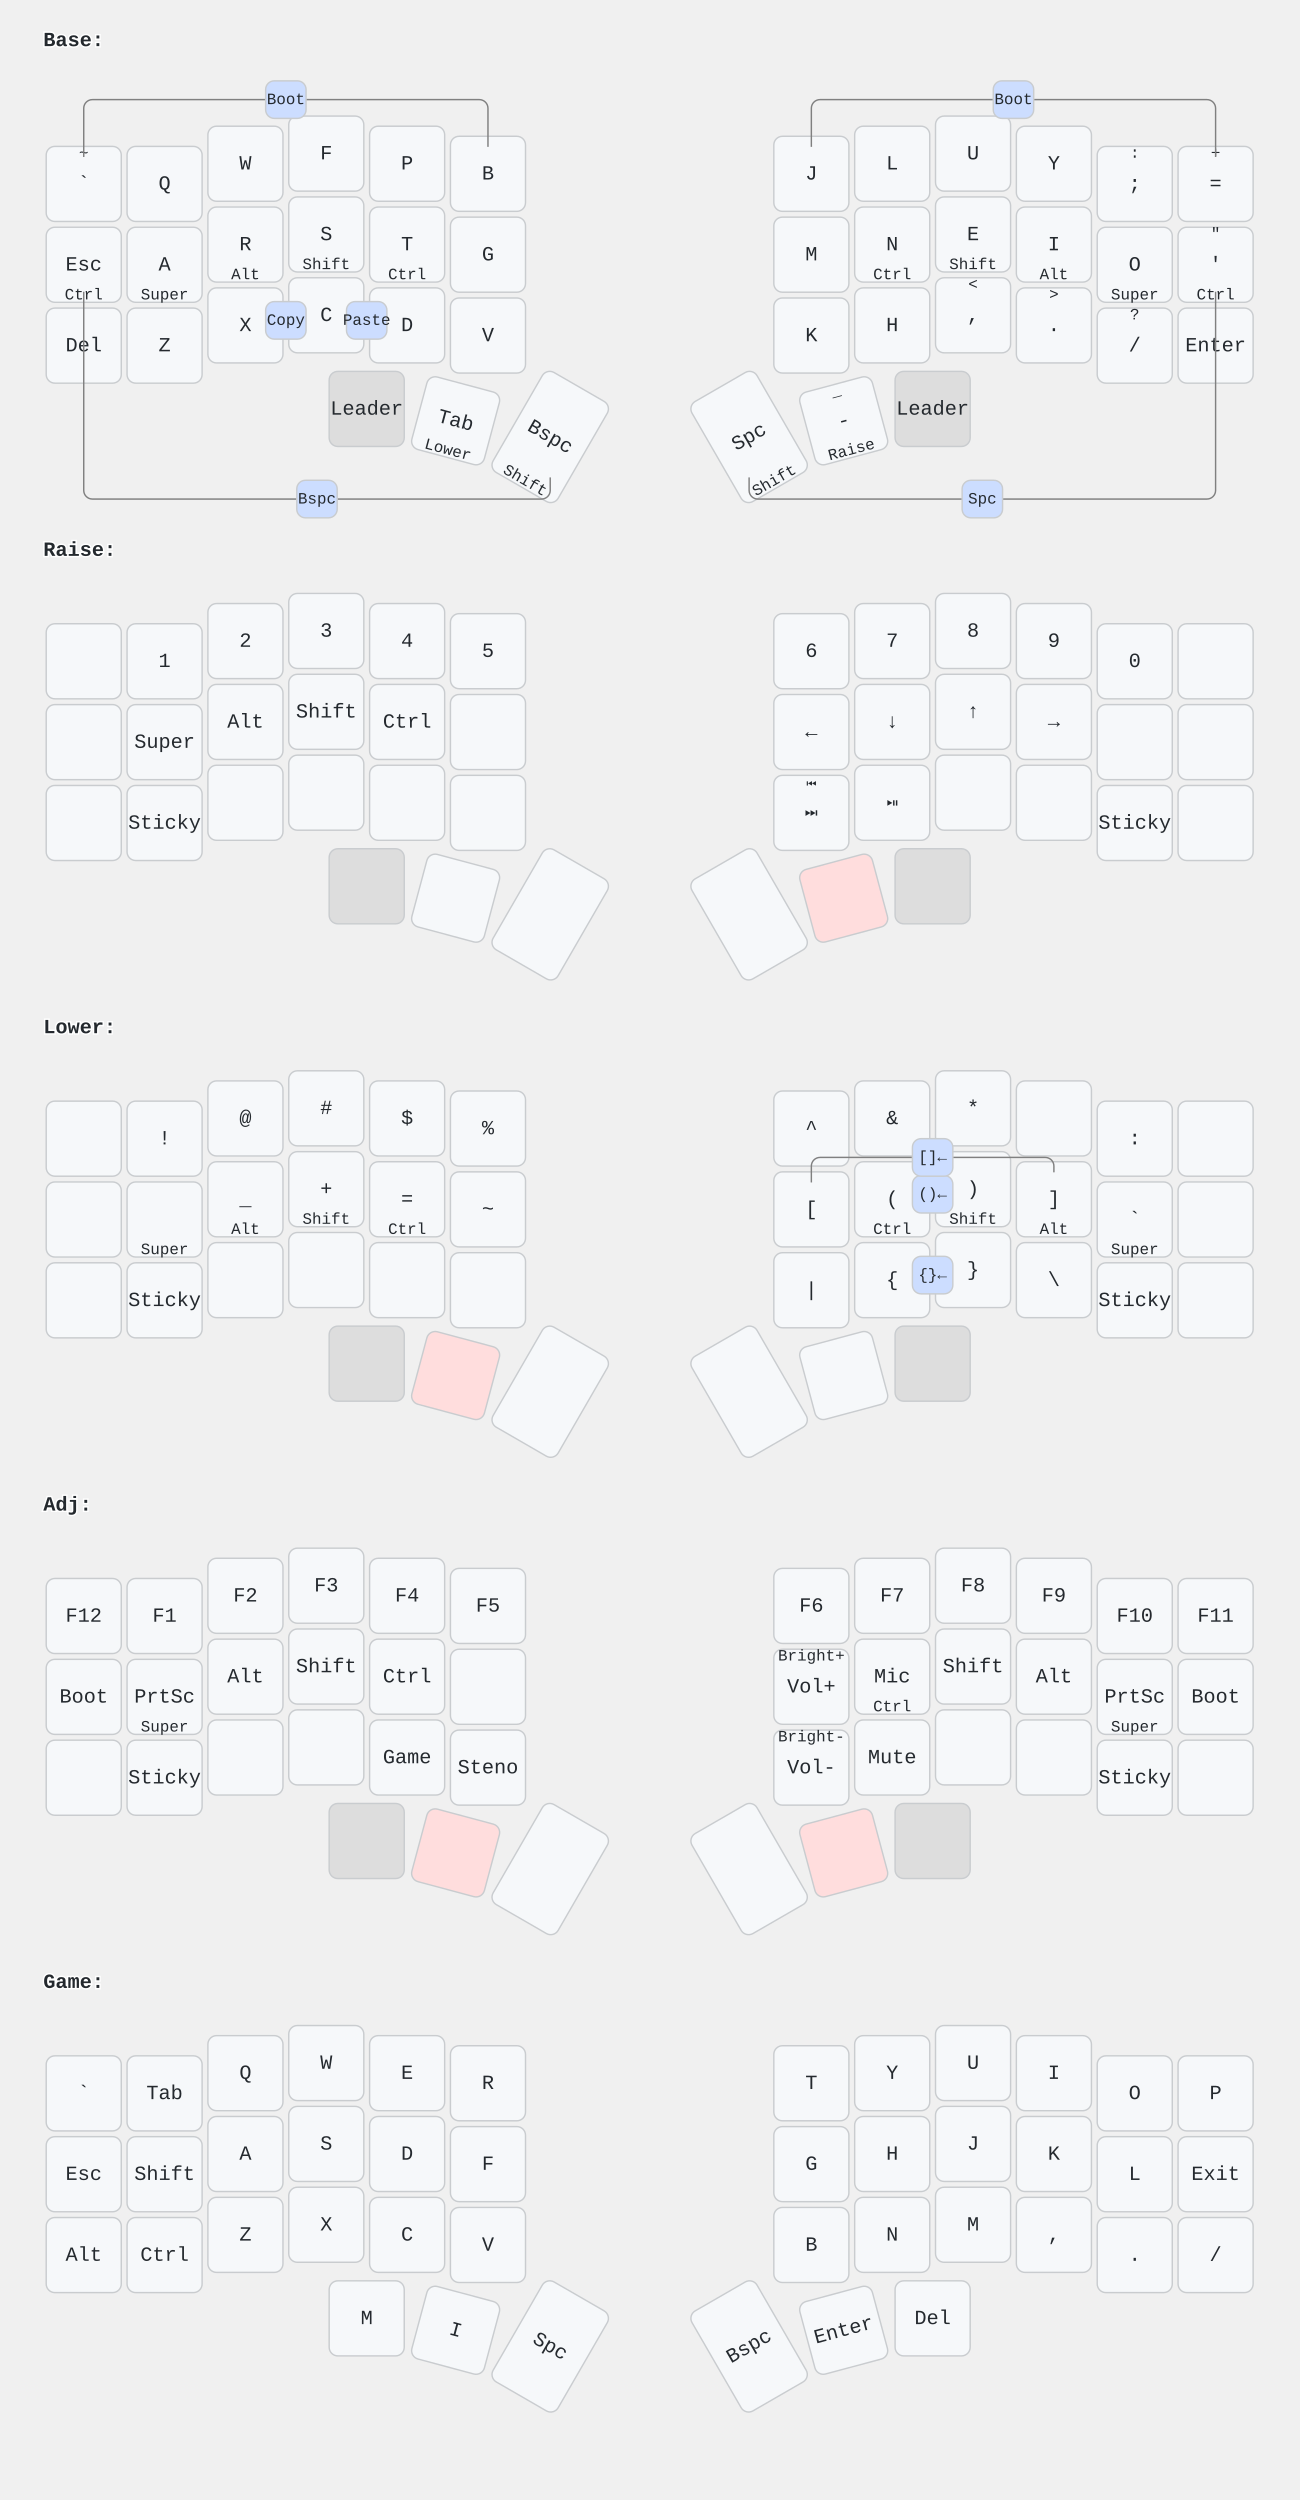
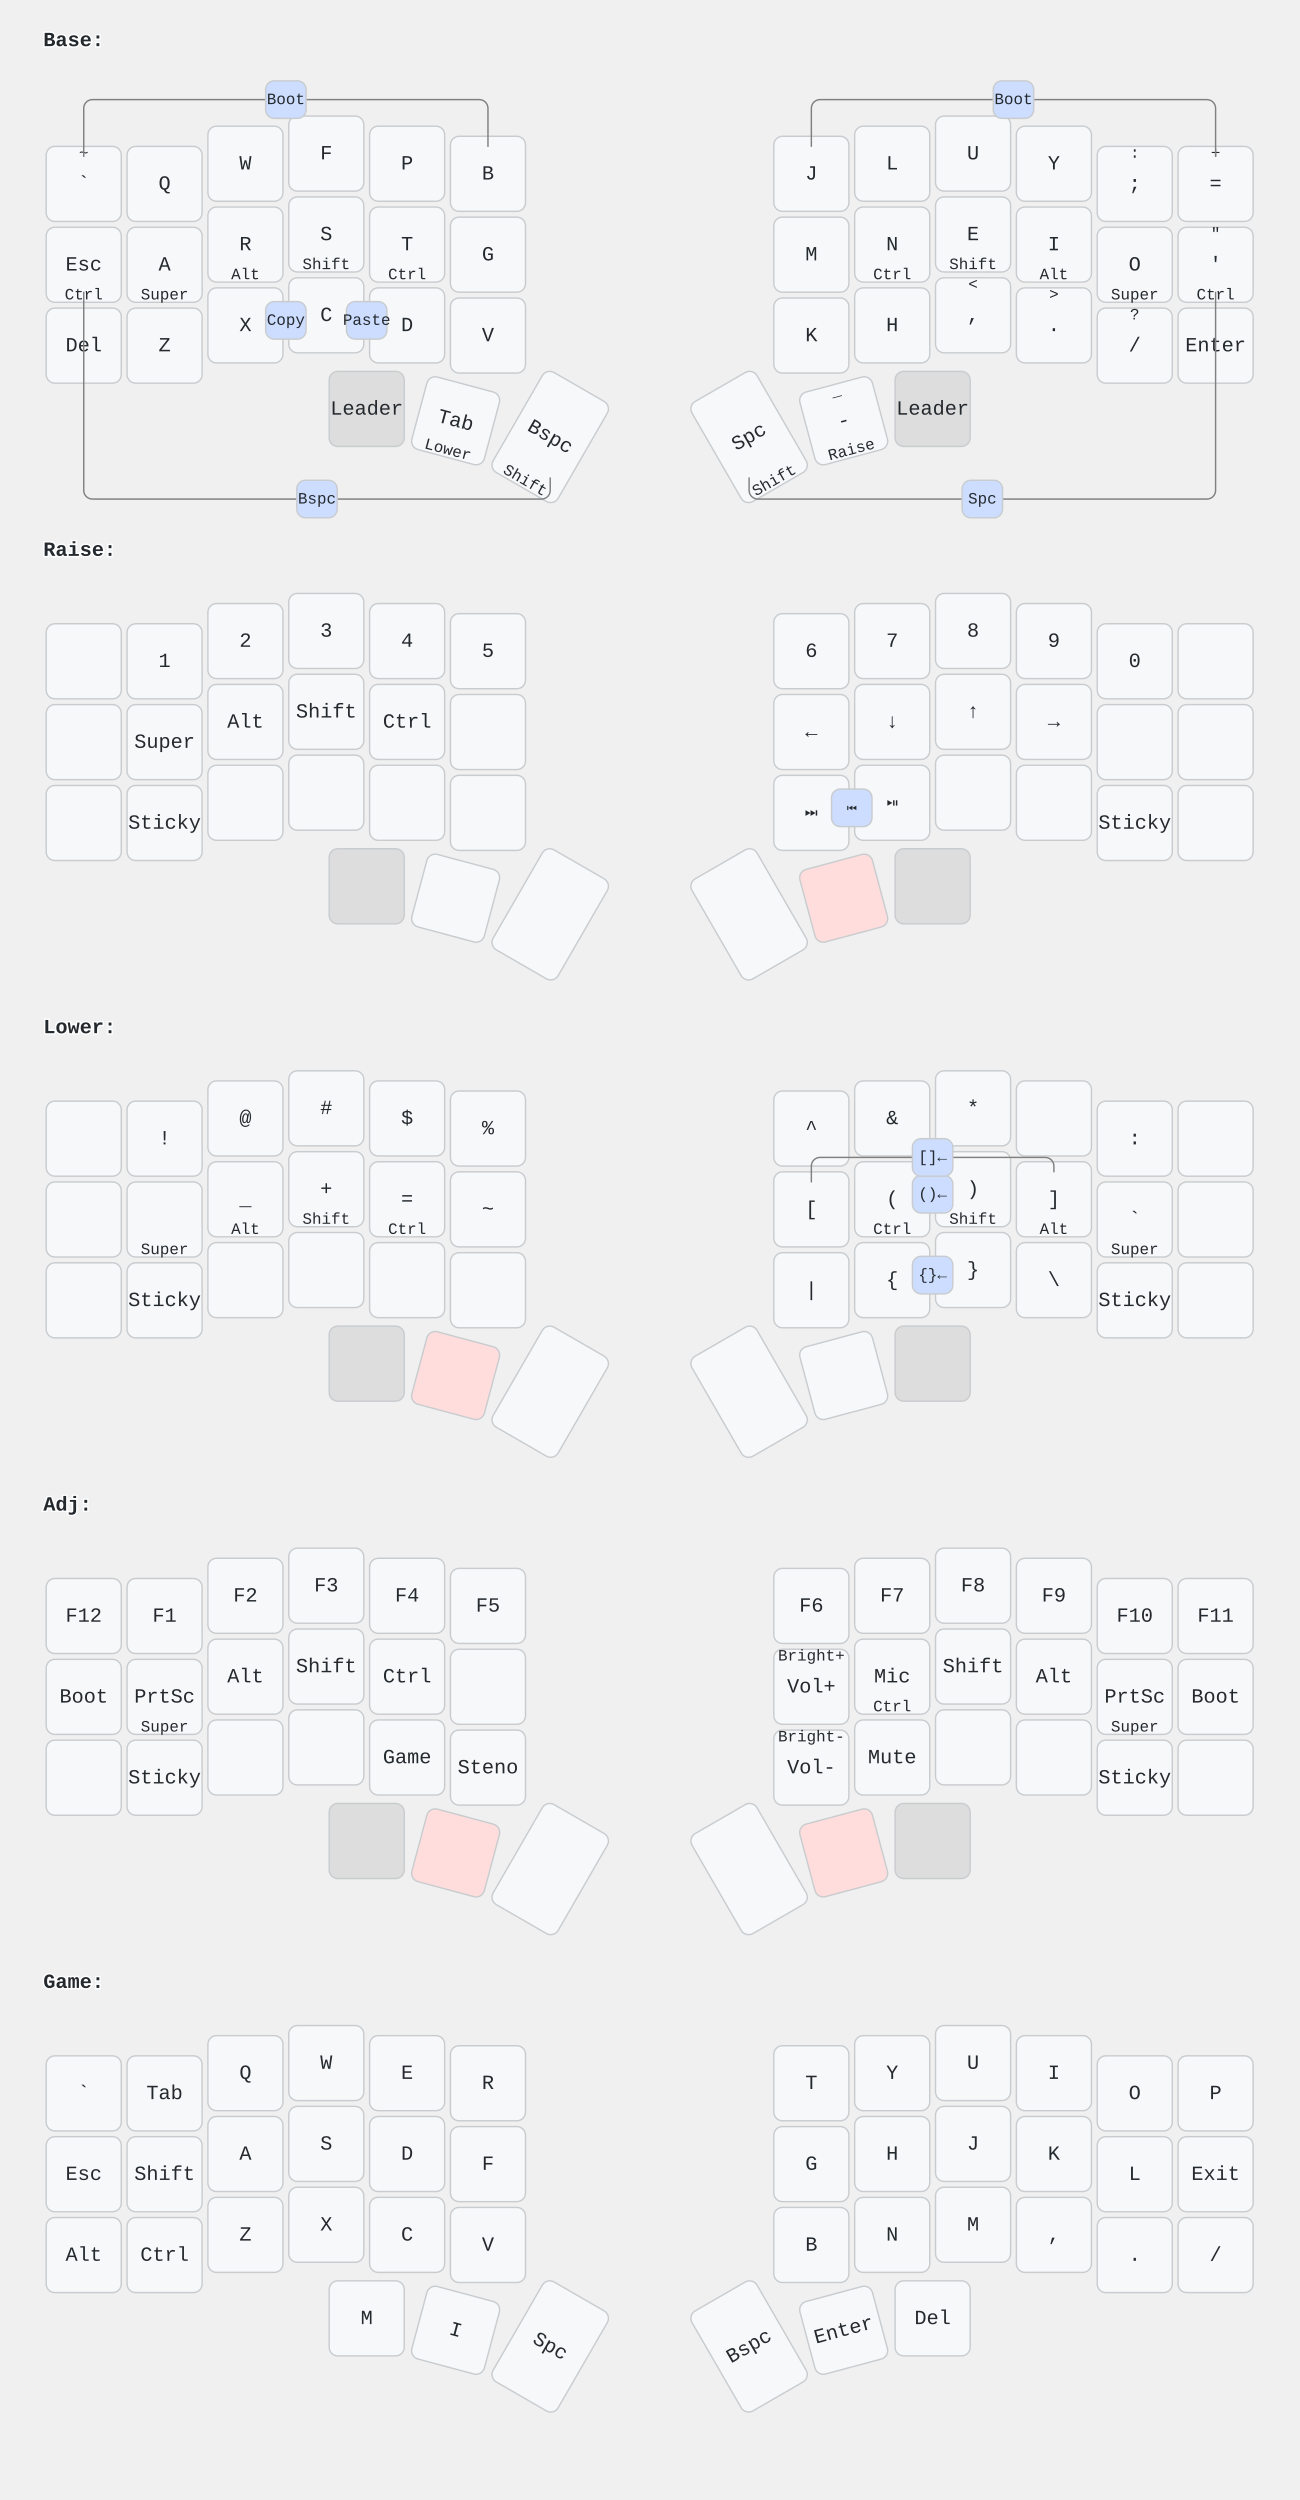
<svg xmlns="http://www.w3.org/2000/svg" width="900.0" height="1731.665" viewBox="0 0 900.0 1731.665">
  <style>/* font and background color specifications */
svg {
    font-family: SFMono-Regular,Consolas,Liberation Mono,Menlo,monospace;
    font-size: 14px;
    font-kerning: normal;
    text-rendering: optimizeLegibility;
    fill: #24292e;
}

/* default key styling */
rect {
    fill: #f6f8fa;
    stroke: #c9cccf;
    stroke-width: 1;
}

/* color accent for combo boxes */
rect.combo {
    fill: #cdf;
}

/* color accent for held keys */
rect.held, rect.combo.held {
    fill: #fdd;
}

/* color accent for ghost (optional) keys */
rect.ghost, rect.combo.ghost {
    fill: #ddd;
}

text {
    text-anchor: middle;
    dominant-baseline: middle;
}

/* styling for layer labels */
text.label {
    font-weight: bold;
    text-anchor: start;
    stroke: white;
    stroke-width: 2;
    paint-order: stroke;
}

/* styling for combo tap, and key hold/shifted label text */
text.combo, text.hold, text.shifted {
    font-size: 11px;
}

text.hold {
    text-anchor: middle;
    dominant-baseline: auto;
}

text.shifted {
    text-anchor: middle;
    dominant-baseline: hanging;
}

/* styling for hold/shifted label text in combo box */
text.combo.hold, text.combo.shifted {
    font-size: 8px;
}

/* styling for combo dendrons */
path {
    stroke-width: 1;
    stroke: gray;
    fill: none;
}
</style>
  <g class="layer-Base">
    <text x="30.0" y="28.0" class="label">Base:</text>
    <rect rx="6.0" ry="6.0" x="32.0" y="101.4" width="52.0" height="52.0" class="" />
    <text x="58.0" y="127.4" class="tap">`</text>
    <text x="58.0" y="103.4" class="shifted">~</text>
    <rect rx="6.0" ry="6.0" x="88.0" y="101.4" width="52.0" height="52.0" class="" />
    <text x="114.0" y="127.4" class="tap">Q</text>
    <rect rx="6.0" ry="6.0" x="144.0" y="87.4" width="52.0" height="52.0" class="" />
    <text x="170.0" y="113.4" class="tap">W</text>
    <rect rx="6.0" ry="6.0" x="200.0" y="80.4" width="52.0" height="52.0" class="" />
    <text x="226.0" y="106.4" class="tap">F</text>
    <rect rx="6.0" ry="6.0" x="256.0" y="87.4" width="52.0" height="52.0" class="" />
    <text x="282.0" y="113.4" class="tap">P</text>
    <rect rx="6.0" ry="6.0" x="312.0" y="94.4" width="52.0" height="52.0" class="" />
    <text x="338.0" y="120.4" class="tap">B</text>
    <rect rx="6.0" ry="6.0" x="536.0" y="94.4" width="52.0" height="52.0" class="" />
    <text x="562.0" y="120.4" class="tap">J</text>
    <rect rx="6.0" ry="6.0" x="592.0" y="87.4" width="52.0" height="52.0" class="" />
    <text x="618.0" y="113.4" class="tap">L</text>
    <rect rx="6.0" ry="6.0" x="648.0" y="80.4" width="52.0" height="52.0" class="" />
    <text x="674.0" y="106.4" class="tap">U</text>
    <rect rx="6.0" ry="6.0" x="704.0" y="87.4" width="52.0" height="52.0" class="" />
    <text x="730.0" y="113.4" class="tap">Y</text>
    <rect rx="6.0" ry="6.0" x="760.0" y="101.4" width="52.0" height="52.0" class="" />
    <text x="786.0" y="127.4" class="tap">;</text>
    <text x="786.0" y="103.4" class="shifted">:</text>
    <rect rx="6.0" ry="6.0" x="816.0" y="101.4" width="52.0" height="52.0" class="" />
    <text x="842.0" y="127.4" class="tap">=</text>
    <text x="842.0" y="103.4" class="shifted">+</text>
    <rect rx="6.0" ry="6.0" x="32.0" y="157.4" width="52.0" height="52.0" class="" />
    <text x="58.0" y="183.4" class="tap">Esc</text>
    <text x="58.0" y="207.4" class="hold">Ctrl</text>
    <rect rx="6.0" ry="6.0" x="88.0" y="157.4" width="52.0" height="52.0" class="" />
    <text x="114.0" y="183.4" class="tap">A</text>
    <text x="114.0" y="207.4" class="hold">Super</text>
    <rect rx="6.0" ry="6.0" x="144.0" y="143.4" width="52.0" height="52.0" class="" />
    <text x="170.0" y="169.4" class="tap">R</text>
    <text x="170.0" y="193.4" class="hold">Alt</text>
    <rect rx="6.0" ry="6.0" x="200.0" y="136.4" width="52.0" height="52.0" class="" />
    <text x="226.0" y="162.4" class="tap">S</text>
    <text x="226.0" y="186.4" class="hold">Shift</text>
    <rect rx="6.0" ry="6.0" x="256.0" y="143.4" width="52.0" height="52.0" class="" />
    <text x="282.0" y="169.4" class="tap">T</text>
    <text x="282.0" y="193.4" class="hold">Ctrl</text>
    <rect rx="6.0" ry="6.0" x="312.0" y="150.4" width="52.0" height="52.0" class="" />
    <text x="338.0" y="176.4" class="tap">G</text>
    <rect rx="6.0" ry="6.0" x="536.0" y="150.4" width="52.0" height="52.0" class="" />
    <text x="562.0" y="176.4" class="tap">M</text>
    <rect rx="6.0" ry="6.0" x="592.0" y="143.4" width="52.0" height="52.0" class="" />
    <text x="618.0" y="169.4" class="tap">N</text>
    <text x="618.0" y="193.4" class="hold">Ctrl</text>
    <rect rx="6.0" ry="6.0" x="648.0" y="136.4" width="52.0" height="52.0" class="" />
    <text x="674.0" y="162.4" class="tap">E</text>
    <text x="674.0" y="186.4" class="hold">Shift</text>
    <rect rx="6.0" ry="6.0" x="704.0" y="143.4" width="52.0" height="52.0" class="" />
    <text x="730.0" y="169.4" class="tap">I</text>
    <text x="730.0" y="193.4" class="hold">Alt</text>
    <rect rx="6.0" ry="6.0" x="760.0" y="157.4" width="52.0" height="52.0" class="" />
    <text x="786.0" y="183.4" class="tap">O</text>
    <text x="786.0" y="207.4" class="hold">Super</text>
    <rect rx="6.0" ry="6.0" x="816.0" y="157.4" width="52.0" height="52.0" class="" />
    <text x="842.0" y="183.4" class="tap">'</text>
    <text x="842.0" y="207.4" class="hold">Ctrl</text>
    <text x="842.0" y="159.4" class="shifted">"</text>
    <rect rx="6.0" ry="6.0" x="32.0" y="213.4" width="52.0" height="52.0" class="" />
    <text x="58.0" y="239.4" class="tap">Del</text>
    <rect rx="6.0" ry="6.0" x="88.0" y="213.4" width="52.0" height="52.0" class="" />
    <text x="114.0" y="239.4" class="tap">Z</text>
    <rect rx="6.0" ry="6.0" x="144.0" y="199.4" width="52.0" height="52.0" class="" />
    <text x="170.0" y="225.4" class="tap">X</text>
    <rect rx="6.0" ry="6.0" x="200.0" y="192.4" width="52.0" height="52.0" class="" />
    <text x="226.0" y="218.4" class="tap">C</text>
    <rect rx="6.0" ry="6.0" x="256.0" y="199.4" width="52.0" height="52.0" class="" />
    <text x="282.0" y="225.4" class="tap">D</text>
    <rect rx="6.0" ry="6.0" x="312.0" y="206.4" width="52.0" height="52.0" class="" />
    <text x="338.0" y="232.4" class="tap">V</text>
    <rect rx="6.0" ry="6.0" x="536.0" y="206.4" width="52.0" height="52.0" class="" />
    <text x="562.0" y="232.4" class="tap">K</text>
    <rect rx="6.0" ry="6.0" x="592.0" y="199.4" width="52.0" height="52.0" class="" />
    <text x="618.0" y="225.4" class="tap">H</text>
    <rect rx="6.0" ry="6.0" x="648.0" y="192.4" width="52.0" height="52.0" class="" />
    <text x="674.0" y="218.4" class="tap">,</text>
    <text x="674.0" y="194.4" class="shifted">&lt;</text>
    <rect rx="6.0" ry="6.0" x="704.0" y="199.4" width="52.0" height="52.0" class="" />
    <text x="730.0" y="225.4" class="tap">.</text>
    <text x="730.0" y="201.4" class="shifted">&gt;</text>
    <rect rx="6.0" ry="6.0" x="760.0" y="213.4" width="52.0" height="52.0" class="" />
    <text x="786.0" y="239.4" class="tap">/</text>
    <text x="786.0" y="215.4" class="shifted">?</text>
    <rect rx="6.0" ry="6.0" x="816.0" y="213.4" width="52.0" height="52.0" class="" />
    <text x="842.0" y="239.4" class="tap">Enter</text>
    <rect rx="6.0" ry="6.0" x="228.0" y="257.248" width="52.0" height="52.0" class="ghost" />
    <text x="254.0" y="283.248" class="ghost tap">Leader</text>
    <g transform="rotate(15.0, 315.6, 291.48)">
      <rect rx="6.0" ry="6.0" x="289.6" y="265.48" width="52.0" height="52.0" class="" />
      <text x="315.6" y="291.48" class="tap">Tab</text>
      <text x="315.6" y="315.48" class="hold">Lower</text>
    </g>
    <g transform="rotate(30.0, 381.12, 302.68)">
      <rect rx="6.0" ry="6.0" x="355.12" y="262.68" width="52.0" height="80.0" class="" />
      <text x="381.12" y="302.68" class="tap">Bspc</text>
      <text x="381.12" y="340.68" class="hold">Shift</text>
    </g>
    <g transform="rotate(-30.0, 518.88, 302.68)">
      <rect rx="6.0" ry="6.0" x="492.88" y="262.68" width="52.0" height="80.0" class="" />
      <text x="518.88" y="302.68" class="tap">Spc</text>
      <text x="518.88" y="340.68" class="hold">Shift</text>
    </g>
    <g transform="rotate(-15.0, 584.4, 291.48)">
      <rect rx="6.0" ry="6.0" x="558.4" y="265.48" width="52.0" height="52.0" class="" />
      <text x="584.4" y="291.48" class="tap">-</text>
      <text x="584.4" y="315.48" class="hold">Raise</text>
      <text x="584.4" y="267.48" class="shifted">_</text>
    </g>
    <rect rx="6.0" ry="6.0" x="620.0" y="257.248" width="52.0" height="52.0" class="ghost" />
    <text x="646.0" y="283.248" class="ghost tap">Leader</text>
    <path d="M198.0,69.0 h-134.0 a6.0,6.0 0 0 0 -6.0,6.0 v33.733" />
    <path d="M198.0,69.0 h134.0 a6.0,6.0 0 0 1 6.0,6.0 v26.733" />
    <rect rx="6.0" ry="6.0" x="184.0" y="56.0" width="28.0" height="26.0" class="combo" />
    <text x="198.0" y="69.0" class="combo">Boot</text>
    <path d="M702.0,69.0 h-134.0 a6.0,6.0 0 0 0 -6.0,6.0 v26.733" />
    <path d="M702.0,69.0 h134.0 a6.0,6.0 0 0 1 6.0,6.0 v33.733" />
    <rect rx="6.0" ry="6.0" x="688.0" y="56.0" width="28.0" height="26.0" class="combo" />
    <text x="702.0" y="69.0" class="combo">Boot</text>
    <rect rx="6.0" ry="6.0" x="184.0" y="208.9" width="28.0" height="26.0" class="combo" />
    <text x="198.0" y="221.9" class="combo">Copy</text>
    <rect rx="6.0" ry="6.0" x="240.0" y="208.9" width="28.0" height="26.0" class="combo" />
    <text x="254.0" y="221.9" class="combo">Paste</text>
    <path d="M219.56,345.68 h-155.56 a6.0,6.0 0 0 1 -6.0,-6.0 v-137.613" />
    <path d="M219.56,345.68 h155.56 a6.0,6.0 0 0 0 6.0,-6.0 v-9" />
    <rect rx="6.0" ry="6.0" x="205.56" y="332.68" width="28.0" height="26.0" class="combo" />
    <text x="219.56" y="345.68" class="combo">Bspc</text>
    <path d="M680.44,345.68 h155.56 a6.0,6.0 0 0 0 6.0,-6.0 v-137.613" />
    <path d="M680.44,345.68 h-155.56 a6.0,6.0 0 0 1 -6.0,-6.0 v-9" />
    <rect rx="6.0" ry="6.0" x="666.44" y="332.68" width="28.0" height="26.0" class="combo" />
    <text x="680.44" y="345.68" class="combo">Spc</text>
  </g>
  <g class="layer-Raise">
    <text x="30.0" y="381.053" class="label">Raise:</text>
    <rect rx="6.0" ry="6.0" x="32.0" y="432.053" width="52.0" height="52.0" class="" />
    <rect rx="6.0" ry="6.0" x="88.0" y="432.053" width="52.0" height="52.0" class="" />
    <text x="114.0" y="458.053" class="tap">1</text>
    <rect rx="6.0" ry="6.0" x="144.0" y="418.053" width="52.0" height="52.0" class="" />
    <text x="170.0" y="444.053" class="tap">2</text>
    <rect rx="6.0" ry="6.0" x="200.0" y="411.053" width="52.0" height="52.0" class="" />
    <text x="226.0" y="437.053" class="tap">3</text>
    <rect rx="6.0" ry="6.0" x="256.0" y="418.053" width="52.0" height="52.0" class="" />
    <text x="282.0" y="444.053" class="tap">4</text>
    <rect rx="6.0" ry="6.0" x="312.0" y="425.053" width="52.0" height="52.0" class="" />
    <text x="338.0" y="451.053" class="tap">5</text>
    <rect rx="6.0" ry="6.0" x="536.0" y="425.053" width="52.0" height="52.0" class="" />
    <text x="562.0" y="451.053" class="tap">6</text>
    <rect rx="6.0" ry="6.0" x="592.0" y="418.053" width="52.0" height="52.0" class="" />
    <text x="618.0" y="444.053" class="tap">7</text>
    <rect rx="6.0" ry="6.0" x="648.0" y="411.053" width="52.0" height="52.0" class="" />
    <text x="674.0" y="437.053" class="tap">8</text>
    <rect rx="6.0" ry="6.0" x="704.0" y="418.053" width="52.0" height="52.0" class="" />
    <text x="730.0" y="444.053" class="tap">9</text>
    <rect rx="6.0" ry="6.0" x="760.0" y="432.053" width="52.0" height="52.0" class="" />
    <text x="786.0" y="458.053" class="tap">0</text>
    <rect rx="6.0" ry="6.0" x="816.0" y="432.053" width="52.0" height="52.0" class="" />
    <rect rx="6.0" ry="6.0" x="32.0" y="488.053" width="52.0" height="52.0" class="" />
    <rect rx="6.0" ry="6.0" x="88.0" y="488.053" width="52.0" height="52.0" class="" />
    <text x="114.0" y="514.053" class="tap">Super</text>
    <rect rx="6.0" ry="6.0" x="144.0" y="474.053" width="52.0" height="52.0" class="" />
    <text x="170.0" y="500.053" class="tap">Alt</text>
    <rect rx="6.0" ry="6.0" x="200.0" y="467.053" width="52.0" height="52.0" class="" />
    <text x="226.0" y="493.053" class="tap">Shift</text>
    <rect rx="6.0" ry="6.0" x="256.0" y="474.053" width="52.0" height="52.0" class="" />
    <text x="282.0" y="500.053" class="tap">Ctrl</text>
    <rect rx="6.0" ry="6.0" x="312.0" y="481.053" width="52.0" height="52.0" class="" />
    <rect rx="6.0" ry="6.0" x="536.0" y="481.053" width="52.0" height="52.0" class="" />
    <text x="562.0" y="507.053" class="tap">←</text>
    <rect rx="6.0" ry="6.0" x="592.0" y="474.053" width="52.0" height="52.0" class="" />
    <text x="618.0" y="500.053" class="tap">↓</text>
    <rect rx="6.0" ry="6.0" x="648.0" y="467.053" width="52.0" height="52.0" class="" />
    <text x="674.0" y="493.053" class="tap">↑</text>
    <rect rx="6.0" ry="6.0" x="704.0" y="474.053" width="52.0" height="52.0" class="" />
    <text x="730.0" y="500.053" class="tap">→</text>
    <rect rx="6.0" ry="6.0" x="760.0" y="488.053" width="52.0" height="52.0" class="" />
    <rect rx="6.0" ry="6.0" x="816.0" y="488.053" width="52.0" height="52.0" class="" />
    <rect rx="6.0" ry="6.0" x="32.0" y="544.053" width="52.0" height="52.0" class="" />
    <rect rx="6.0" ry="6.0" x="88.0" y="544.053" width="52.0" height="52.0" class="" />
    <text x="114.0" y="570.053" class="tap">Sticky</text>
    <rect rx="6.0" ry="6.0" x="144.0" y="530.053" width="52.0" height="52.0" class="" />
    <rect rx="6.0" ry="6.0" x="200.0" y="523.053" width="52.0" height="52.0" class="" />
    <rect rx="6.0" ry="6.0" x="256.0" y="530.053" width="52.0" height="52.0" class="" />
    <rect rx="6.0" ry="6.0" x="312.0" y="537.053" width="52.0" height="52.0" class="" />
    <rect rx="6.0" ry="6.0" x="536.0" y="537.053" width="52.0" height="52.0" class="" />
    <text x="562.0" y="563.053" class="tap">⏭</text>
-     <text x="562.0" y="539.053" class="shifted">⏮</text>
    <rect rx="6.0" ry="6.0" x="592.0" y="530.053" width="52.0" height="52.0" class="" />
    <text x="618.0" y="556.053" class="tap">⏯</text>
    <rect rx="6.0" ry="6.0" x="648.0" y="523.053" width="52.0" height="52.0" class="" />
    <rect rx="6.0" ry="6.0" x="704.0" y="530.053" width="52.0" height="52.0" class="" />
    <rect rx="6.0" ry="6.0" x="760.0" y="544.053" width="52.0" height="52.0" class="" />
    <text x="786.0" y="570.053" class="tap">Sticky</text>
    <rect rx="6.0" ry="6.0" x="816.0" y="544.053" width="52.0" height="52.0" class="" />
    <rect rx="6.0" ry="6.0" x="228.0" y="587.901" width="52.0" height="52.0" class="ghost" />
    <g transform="rotate(15.0, 315.6, 622.1331)">
      <rect rx="6.0" ry="6.0" x="289.6" y="596.133" width="52.0" height="52.0" class="" />
    </g>
    <g transform="rotate(30.0, 381.12, 633.3331)">
      <rect rx="6.0" ry="6.0" x="355.12" y="593.333" width="52.0" height="80.0" class="" />
    </g>
    <g transform="rotate(-30.0, 518.88, 633.3331)">
      <rect rx="6.0" ry="6.0" x="492.88" y="593.333" width="52.0" height="80.0" class="" />
    </g>
    <g transform="rotate(-15.0, 584.4, 622.1331)">
      <rect rx="6.0" ry="6.0" x="558.4" y="596.133" width="52.0" height="52.0" class="held" />
    </g>
    <rect rx="6.0" ry="6.0" x="620.0" y="587.901" width="52.0" height="52.0" class="ghost" />
+     <rect rx="6.0" ry="6.0" x="576.0" y="546.553" width="28.0" height="26.0" class="combo" />
+     <text x="590.0" y="559.553" class="combo">⏮</text>
  </g>
  <g class="layer-Lower">
    <text x="30.0" y="711.706" class="label">Lower:</text>
    <rect rx="6.0" ry="6.0" x="32.0" y="762.706" width="52.0" height="52.0" class="" />
    <rect rx="6.0" ry="6.0" x="88.0" y="762.706" width="52.0" height="52.0" class="" />
    <text x="114.0" y="788.706" class="tap">!</text>
    <rect rx="6.0" ry="6.0" x="144.0" y="748.706" width="52.0" height="52.0" class="" />
    <text x="170.0" y="774.706" class="tap">@</text>
    <rect rx="6.0" ry="6.0" x="200.0" y="741.706" width="52.0" height="52.0" class="" />
    <text x="226.0" y="767.706" class="tap">#</text>
    <rect rx="6.0" ry="6.0" x="256.0" y="748.706" width="52.0" height="52.0" class="" />
    <text x="282.0" y="774.706" class="tap">$</text>
    <rect rx="6.0" ry="6.0" x="312.0" y="755.706" width="52.0" height="52.0" class="" />
    <text x="338.0" y="781.706" class="tap">%</text>
    <rect rx="6.0" ry="6.0" x="536.0" y="755.706" width="52.0" height="52.0" class="" />
    <text x="562.0" y="781.706" class="tap">^</text>
    <rect rx="6.0" ry="6.0" x="592.0" y="748.706" width="52.0" height="52.0" class="" />
    <text x="618.0" y="774.706" class="tap">&amp;</text>
    <rect rx="6.0" ry="6.0" x="648.0" y="741.706" width="52.0" height="52.0" class="" />
    <text x="674.0" y="767.706" class="tap">*</text>
    <rect rx="6.0" ry="6.0" x="704.0" y="748.706" width="52.0" height="52.0" class="" />
    <rect rx="6.0" ry="6.0" x="760.0" y="762.706" width="52.0" height="52.0" class="" />
    <text x="786.0" y="788.706" class="tap">:</text>
    <rect rx="6.0" ry="6.0" x="816.0" y="762.706" width="52.0" height="52.0" class="" />
    <rect rx="6.0" ry="6.0" x="32.0" y="818.706" width="52.0" height="52.0" class="" />
    <rect rx="6.0" ry="6.0" x="88.0" y="818.706" width="52.0" height="52.0" class="" />
    <text x="114.0" y="868.706" class="hold">Super</text>
    <rect rx="6.0" ry="6.0" x="144.0" y="804.706" width="52.0" height="52.0" class="" />
    <text x="170.0" y="830.706" class="tap">_</text>
    <text x="170.0" y="854.706" class="hold">Alt</text>
    <rect rx="6.0" ry="6.0" x="200.0" y="797.706" width="52.0" height="52.0" class="" />
    <text x="226.0" y="823.706" class="tap">+</text>
    <text x="226.0" y="847.706" class="hold">Shift</text>
    <rect rx="6.0" ry="6.0" x="256.0" y="804.706" width="52.0" height="52.0" class="" />
    <text x="282.0" y="830.706" class="tap">=</text>
    <text x="282.0" y="854.706" class="hold">Ctrl</text>
    <rect rx="6.0" ry="6.0" x="312.0" y="811.706" width="52.0" height="52.0" class="" />
    <text x="338.0" y="837.706" class="tap">~</text>
    <rect rx="6.0" ry="6.0" x="536.0" y="811.706" width="52.0" height="52.0" class="" />
    <text x="562.0" y="837.706" class="tap">[</text>
    <rect rx="6.0" ry="6.0" x="592.0" y="804.706" width="52.0" height="52.0" class="" />
    <text x="618.0" y="830.706" class="tap">(</text>
    <text x="618.0" y="854.706" class="hold">Ctrl</text>
    <rect rx="6.0" ry="6.0" x="648.0" y="797.706" width="52.0" height="52.0" class="" />
    <text x="674.0" y="823.706" class="tap">)</text>
    <text x="674.0" y="847.706" class="hold">Shift</text>
    <rect rx="6.0" ry="6.0" x="704.0" y="804.706" width="52.0" height="52.0" class="" />
    <text x="730.0" y="830.706" class="tap">]</text>
    <text x="730.0" y="854.706" class="hold">Alt</text>
    <rect rx="6.0" ry="6.0" x="760.0" y="818.706" width="52.0" height="52.0" class="" />
    <text x="786.0" y="844.706" class="tap">`</text>
    <text x="786.0" y="868.706" class="hold">Super</text>
    <rect rx="6.0" ry="6.0" x="816.0" y="818.706" width="52.0" height="52.0" class="" />
    <rect rx="6.0" ry="6.0" x="32.0" y="874.706" width="52.0" height="52.0" class="" />
    <rect rx="6.0" ry="6.0" x="88.0" y="874.706" width="52.0" height="52.0" class="" />
    <text x="114.0" y="900.706" class="tap">Sticky</text>
    <rect rx="6.0" ry="6.0" x="144.0" y="860.706" width="52.0" height="52.0" class="" />
    <rect rx="6.0" ry="6.0" x="200.0" y="853.706" width="52.0" height="52.0" class="" />
    <rect rx="6.0" ry="6.0" x="256.0" y="860.706" width="52.0" height="52.0" class="" />
    <rect rx="6.0" ry="6.0" x="312.0" y="867.706" width="52.0" height="52.0" class="" />
    <rect rx="6.0" ry="6.0" x="536.0" y="867.706" width="52.0" height="52.0" class="" />
    <text x="562.0" y="893.706" class="tap">|</text>
    <rect rx="6.0" ry="6.0" x="592.0" y="860.706" width="52.0" height="52.0" class="" />
    <text x="618.0" y="886.706" class="tap">{</text>
    <rect rx="6.0" ry="6.0" x="648.0" y="853.706" width="52.0" height="52.0" class="" />
    <text x="674.0" y="879.706" class="tap">}</text>
    <rect rx="6.0" ry="6.0" x="704.0" y="860.706" width="52.0" height="52.0" class="" />
    <text x="730.0" y="886.706" class="tap">\</text>
    <rect rx="6.0" ry="6.0" x="760.0" y="874.706" width="52.0" height="52.0" class="" />
    <text x="786.0" y="900.706" class="tap">Sticky</text>
    <rect rx="6.0" ry="6.0" x="816.0" y="874.706" width="52.0" height="52.0" class="" />
    <rect rx="6.0" ry="6.0" x="228.0" y="918.554" width="52.0" height="52.0" class="ghost" />
    <g transform="rotate(15.0, 315.6, 952.7861)">
      <rect rx="6.0" ry="6.0" x="289.6" y="926.786" width="52.0" height="52.0" class="held" />
    </g>
    <g transform="rotate(30.0, 381.12, 963.9861)">
      <rect rx="6.0" ry="6.0" x="355.12" y="923.986" width="52.0" height="80.0" class="" />
    </g>
    <g transform="rotate(-30.0, 518.88, 963.9861)">
      <rect rx="6.0" ry="6.0" x="492.88" y="923.986" width="52.0" height="80.0" class="" />
    </g>
    <g transform="rotate(-15.0, 584.4, 952.7861)">
      <rect rx="6.0" ry="6.0" x="558.4" y="926.786" width="52.0" height="52.0" class="" />
    </g>
    <rect rx="6.0" ry="6.0" x="620.0" y="918.554" width="52.0" height="52.0" class="ghost" />
    <rect rx="6.0" ry="6.0" x="632.0" y="814.206" width="28.0" height="26.0" class="combo" />
    <text x="646.0" y="827.206" class="combo">()←</text>
    <rect rx="6.0" ry="6.0" x="632.0" y="870.206" width="28.0" height="26.0" class="combo" />
    <text x="646.0" y="883.206" class="combo">{}←</text>
    <path d="M646.0,801.706 h-78.0 a6.0,6.0 0 0 0 -6.0,6.0 v11.333" />
    <path d="M646.0,801.706 h78.0 a6.0,6.0 0 0 1 6.0,6.0 v4.333" />
    <rect rx="6.0" ry="6.0" x="632.0" y="788.706" width="28.0" height="26.0" class="combo" />
    <text x="646.0" y="801.706" class="combo">[]←</text>
  </g>
  <g class="layer-Adj">
    <text x="30.0" y="1042.359" class="label">Adj:</text>
    <rect rx="6.0" ry="6.0" x="32.0" y="1093.359" width="52.0" height="52.0" class="" />
    <text x="58.0" y="1119.359" class="tap">F12</text>
    <rect rx="6.0" ry="6.0" x="88.0" y="1093.359" width="52.0" height="52.0" class="" />
    <text x="114.0" y="1119.359" class="tap">F1</text>
    <rect rx="6.0" ry="6.0" x="144.0" y="1079.359" width="52.0" height="52.0" class="" />
    <text x="170.0" y="1105.359" class="tap">F2</text>
    <rect rx="6.0" ry="6.0" x="200.0" y="1072.359" width="52.0" height="52.0" class="" />
    <text x="226.0" y="1098.359" class="tap">F3</text>
    <rect rx="6.0" ry="6.0" x="256.0" y="1079.359" width="52.0" height="52.0" class="" />
    <text x="282.0" y="1105.359" class="tap">F4</text>
    <rect rx="6.0" ry="6.0" x="312.0" y="1086.359" width="52.0" height="52.0" class="" />
    <text x="338.0" y="1112.359" class="tap">F5</text>
    <rect rx="6.0" ry="6.0" x="536.0" y="1086.359" width="52.0" height="52.0" class="" />
    <text x="562.0" y="1112.359" class="tap">F6</text>
    <rect rx="6.0" ry="6.0" x="592.0" y="1079.359" width="52.0" height="52.0" class="" />
    <text x="618.0" y="1105.359" class="tap">F7</text>
    <rect rx="6.0" ry="6.0" x="648.0" y="1072.359" width="52.0" height="52.0" class="" />
    <text x="674.0" y="1098.359" class="tap">F8</text>
    <rect rx="6.0" ry="6.0" x="704.0" y="1079.359" width="52.0" height="52.0" class="" />
    <text x="730.0" y="1105.359" class="tap">F9</text>
    <rect rx="6.0" ry="6.0" x="760.0" y="1093.359" width="52.0" height="52.0" class="" />
    <text x="786.0" y="1119.359" class="tap">F10</text>
    <rect rx="6.0" ry="6.0" x="816.0" y="1093.359" width="52.0" height="52.0" class="" />
    <text x="842.0" y="1119.359" class="tap">F11</text>
    <rect rx="6.0" ry="6.0" x="32.0" y="1149.359" width="52.0" height="52.0" class="" />
    <text x="58.0" y="1175.359" class="tap">Boot</text>
    <rect rx="6.0" ry="6.0" x="88.0" y="1149.359" width="52.0" height="52.0" class="" />
    <text x="114.0" y="1175.359" class="tap">PrtSc</text>
    <text x="114.0" y="1199.359" class="hold">Super</text>
    <rect rx="6.0" ry="6.0" x="144.0" y="1135.359" width="52.0" height="52.0" class="" />
    <text x="170.0" y="1161.359" class="tap">Alt</text>
    <rect rx="6.0" ry="6.0" x="200.0" y="1128.359" width="52.0" height="52.0" class="" />
    <text x="226.0" y="1154.359" class="tap">Shift</text>
    <rect rx="6.0" ry="6.0" x="256.0" y="1135.359" width="52.0" height="52.0" class="" />
    <text x="282.0" y="1161.359" class="tap">Ctrl</text>
    <rect rx="6.0" ry="6.0" x="312.0" y="1142.359" width="52.0" height="52.0" class="" />
    <rect rx="6.0" ry="6.0" x="536.0" y="1142.359" width="52.0" height="52.0" class="" />
    <text x="562.0" y="1168.359" class="tap">Vol+</text>
    <text x="562.0" y="1144.359" class="shifted">Bright+</text>
    <rect rx="6.0" ry="6.0" x="592.0" y="1135.359" width="52.0" height="52.0" class="" />
    <text x="618.0" y="1161.359" class="tap">Mic</text>
    <text x="618.0" y="1185.359" class="hold">Ctrl</text>
    <rect rx="6.0" ry="6.0" x="648.0" y="1128.359" width="52.0" height="52.0" class="" />
    <text x="674.0" y="1154.359" class="tap">Shift</text>
    <rect rx="6.0" ry="6.0" x="704.0" y="1135.359" width="52.0" height="52.0" class="" />
    <text x="730.0" y="1161.359" class="tap">Alt</text>
    <rect rx="6.0" ry="6.0" x="760.0" y="1149.359" width="52.0" height="52.0" class="" />
    <text x="786.0" y="1175.359" class="tap">PrtSc</text>
    <text x="786.0" y="1199.359" class="hold">Super</text>
    <rect rx="6.0" ry="6.0" x="816.0" y="1149.359" width="52.0" height="52.0" class="" />
    <text x="842.0" y="1175.359" class="tap">Boot</text>
    <rect rx="6.0" ry="6.0" x="32.0" y="1205.359" width="52.0" height="52.0" class="" />
    <rect rx="6.0" ry="6.0" x="88.0" y="1205.359" width="52.0" height="52.0" class="" />
    <text x="114.0" y="1231.359" class="tap">Sticky</text>
    <rect rx="6.0" ry="6.0" x="144.0" y="1191.359" width="52.0" height="52.0" class="" />
    <rect rx="6.0" ry="6.0" x="200.0" y="1184.359" width="52.0" height="52.0" class="" />
    <rect rx="6.0" ry="6.0" x="256.0" y="1191.359" width="52.0" height="52.0" class="" />
    <text x="282.0" y="1217.359" class="tap">Game</text>
    <rect rx="6.0" ry="6.0" x="312.0" y="1198.359" width="52.0" height="52.0" class="" />
    <text x="338.0" y="1224.359" class="tap">Steno</text>
    <rect rx="6.0" ry="6.0" x="536.0" y="1198.359" width="52.0" height="52.0" class="" />
    <text x="562.0" y="1224.359" class="tap">Vol-</text>
    <text x="562.0" y="1200.359" class="shifted">Bright-</text>
    <rect rx="6.0" ry="6.0" x="592.0" y="1191.359" width="52.0" height="52.0" class="" />
    <text x="618.0" y="1217.359" class="tap">Mute</text>
    <rect rx="6.0" ry="6.0" x="648.0" y="1184.359" width="52.0" height="52.0" class="" />
    <rect rx="6.0" ry="6.0" x="704.0" y="1191.359" width="52.0" height="52.0" class="" />
    <rect rx="6.0" ry="6.0" x="760.0" y="1205.359" width="52.0" height="52.0" class="" />
    <text x="786.0" y="1231.359" class="tap">Sticky</text>
    <rect rx="6.0" ry="6.0" x="816.0" y="1205.359" width="52.0" height="52.0" class="" />
    <rect rx="6.0" ry="6.0" x="228.0" y="1249.207" width="52.0" height="52.0" class="ghost" />
    <g transform="rotate(15.0, 315.6, 1283.439)">
      <rect rx="6.0" ry="6.0" x="289.6" y="1257.439" width="52.0" height="52.0" class="held" />
    </g>
    <g transform="rotate(30.0, 381.12, 1294.639)">
      <rect rx="6.0" ry="6.0" x="355.12" y="1254.639" width="52.0" height="80.0" class="" />
    </g>
    <g transform="rotate(-30.0, 518.88, 1294.639)">
      <rect rx="6.0" ry="6.0" x="492.88" y="1254.639" width="52.0" height="80.0" class="" />
    </g>
    <g transform="rotate(-15.0, 584.4, 1283.439)">
      <rect rx="6.0" ry="6.0" x="558.4" y="1257.439" width="52.0" height="52.0" class="held" />
    </g>
    <rect rx="6.0" ry="6.0" x="620.0" y="1249.207" width="52.0" height="52.0" class="ghost" />
  </g>
  <g class="layer-Game">
    <text x="30.0" y="1373.012" class="label">Game:</text>
    <rect rx="6.0" ry="6.0" x="32.0" y="1424.012" width="52.0" height="52.0" class="" />
    <text x="58.0" y="1450.012" class="tap">`</text>
    <rect rx="6.0" ry="6.0" x="88.0" y="1424.012" width="52.0" height="52.0" class="" />
    <text x="114.0" y="1450.012" class="tap">Tab</text>
    <rect rx="6.0" ry="6.0" x="144.0" y="1410.012" width="52.0" height="52.0" class="" />
    <text x="170.0" y="1436.012" class="tap">Q</text>
    <rect rx="6.0" ry="6.0" x="200.0" y="1403.012" width="52.0" height="52.0" class="" />
    <text x="226.0" y="1429.012" class="tap">W</text>
    <rect rx="6.0" ry="6.0" x="256.0" y="1410.012" width="52.0" height="52.0" class="" />
    <text x="282.0" y="1436.012" class="tap">E</text>
    <rect rx="6.0" ry="6.0" x="312.0" y="1417.012" width="52.0" height="52.0" class="" />
    <text x="338.0" y="1443.012" class="tap">R</text>
    <rect rx="6.0" ry="6.0" x="536.0" y="1417.012" width="52.0" height="52.0" class="" />
    <text x="562.0" y="1443.012" class="tap">T</text>
    <rect rx="6.0" ry="6.0" x="592.0" y="1410.012" width="52.0" height="52.0" class="" />
    <text x="618.0" y="1436.012" class="tap">Y</text>
    <rect rx="6.0" ry="6.0" x="648.0" y="1403.012" width="52.0" height="52.0" class="" />
    <text x="674.0" y="1429.012" class="tap">U</text>
    <rect rx="6.0" ry="6.0" x="704.0" y="1410.012" width="52.0" height="52.0" class="" />
    <text x="730.0" y="1436.012" class="tap">I</text>
    <rect rx="6.0" ry="6.0" x="760.0" y="1424.012" width="52.0" height="52.0" class="" />
    <text x="786.0" y="1450.012" class="tap">O</text>
    <rect rx="6.0" ry="6.0" x="816.0" y="1424.012" width="52.0" height="52.0" class="" />
    <text x="842.0" y="1450.012" class="tap">P</text>
    <rect rx="6.0" ry="6.0" x="32.0" y="1480.012" width="52.0" height="52.0" class="" />
    <text x="58.0" y="1506.012" class="tap">Esc</text>
    <rect rx="6.0" ry="6.0" x="88.0" y="1480.012" width="52.0" height="52.0" class="" />
    <text x="114.0" y="1506.012" class="tap">Shift</text>
    <rect rx="6.0" ry="6.0" x="144.0" y="1466.012" width="52.0" height="52.0" class="" />
    <text x="170.0" y="1492.012" class="tap">A</text>
    <rect rx="6.0" ry="6.0" x="200.0" y="1459.012" width="52.0" height="52.0" class="" />
    <text x="226.0" y="1485.012" class="tap">S</text>
    <rect rx="6.0" ry="6.0" x="256.0" y="1466.012" width="52.0" height="52.0" class="" />
    <text x="282.0" y="1492.012" class="tap">D</text>
    <rect rx="6.0" ry="6.0" x="312.0" y="1473.012" width="52.0" height="52.0" class="" />
    <text x="338.0" y="1499.012" class="tap">F</text>
    <rect rx="6.0" ry="6.0" x="536.0" y="1473.012" width="52.0" height="52.0" class="" />
    <text x="562.0" y="1499.012" class="tap">G</text>
    <rect rx="6.0" ry="6.0" x="592.0" y="1466.012" width="52.0" height="52.0" class="" />
    <text x="618.0" y="1492.012" class="tap">H</text>
    <rect rx="6.0" ry="6.0" x="648.0" y="1459.012" width="52.0" height="52.0" class="" />
    <text x="674.0" y="1485.012" class="tap">J</text>
    <rect rx="6.0" ry="6.0" x="704.0" y="1466.012" width="52.0" height="52.0" class="" />
    <text x="730.0" y="1492.012" class="tap">K</text>
    <rect rx="6.0" ry="6.0" x="760.0" y="1480.012" width="52.0" height="52.0" class="" />
    <text x="786.0" y="1506.012" class="tap">L</text>
    <rect rx="6.0" ry="6.0" x="816.0" y="1480.012" width="52.0" height="52.0" class="" />
    <text x="842.0" y="1506.012" class="tap">Exit</text>
    <rect rx="6.0" ry="6.0" x="32.0" y="1536.012" width="52.0" height="52.0" class="" />
    <text x="58.0" y="1562.012" class="tap">Alt</text>
    <rect rx="6.0" ry="6.0" x="88.0" y="1536.012" width="52.0" height="52.0" class="" />
    <text x="114.0" y="1562.012" class="tap">Ctrl</text>
    <rect rx="6.0" ry="6.0" x="144.0" y="1522.012" width="52.0" height="52.0" class="" />
    <text x="170.0" y="1548.012" class="tap">Z</text>
    <rect rx="6.0" ry="6.0" x="200.0" y="1515.012" width="52.0" height="52.0" class="" />
    <text x="226.0" y="1541.012" class="tap">X</text>
    <rect rx="6.0" ry="6.0" x="256.0" y="1522.012" width="52.0" height="52.0" class="" />
    <text x="282.0" y="1548.012" class="tap">C</text>
    <rect rx="6.0" ry="6.0" x="312.0" y="1529.012" width="52.0" height="52.0" class="" />
    <text x="338.0" y="1555.012" class="tap">V</text>
    <rect rx="6.0" ry="6.0" x="536.0" y="1529.012" width="52.0" height="52.0" class="" />
    <text x="562.0" y="1555.012" class="tap">B</text>
    <rect rx="6.0" ry="6.0" x="592.0" y="1522.012" width="52.0" height="52.0" class="" />
    <text x="618.0" y="1548.012" class="tap">N</text>
    <rect rx="6.0" ry="6.0" x="648.0" y="1515.012" width="52.0" height="52.0" class="" />
    <text x="674.0" y="1541.012" class="tap">M</text>
    <rect rx="6.0" ry="6.0" x="704.0" y="1522.012" width="52.0" height="52.0" class="" />
    <text x="730.0" y="1548.012" class="tap">,</text>
    <rect rx="6.0" ry="6.0" x="760.0" y="1536.012" width="52.0" height="52.0" class="" />
    <text x="786.0" y="1562.012" class="tap">.</text>
    <rect rx="6.0" ry="6.0" x="816.0" y="1536.012" width="52.0" height="52.0" class="" />
    <text x="842.0" y="1562.012" class="tap">/</text>
    <rect rx="6.0" ry="6.0" x="228.0" y="1579.86" width="52.0" height="52.0" class="" />
    <text x="254.0" y="1605.86" class="tap">M</text>
    <g transform="rotate(15.0, 315.6, 1614.092)">
      <rect rx="6.0" ry="6.0" x="289.6" y="1588.092" width="52.0" height="52.0" class="" />
      <text x="315.6" y="1614.092" class="tap">I</text>
    </g>
    <g transform="rotate(30.0, 381.12, 1625.292)">
      <rect rx="6.0" ry="6.0" x="355.12" y="1585.292" width="52.0" height="80.0" class="" />
      <text x="381.12" y="1625.292" class="tap">Spc</text>
    </g>
    <g transform="rotate(-30.0, 518.88, 1625.292)">
      <rect rx="6.0" ry="6.0" x="492.88" y="1585.292" width="52.0" height="80.0" class="" />
      <text x="518.88" y="1625.292" class="tap">Bspc</text>
    </g>
    <g transform="rotate(-15.0, 584.4, 1614.092)">
      <rect rx="6.0" ry="6.0" x="558.4" y="1588.092" width="52.0" height="52.0" class="" />
      <text x="584.4" y="1614.092" class="tap">Enter</text>
    </g>
    <rect rx="6.0" ry="6.0" x="620.0" y="1579.86" width="52.0" height="52.0" class="" />
    <text x="646.0" y="1605.86" class="tap">Del</text>
  </g>
</svg>
